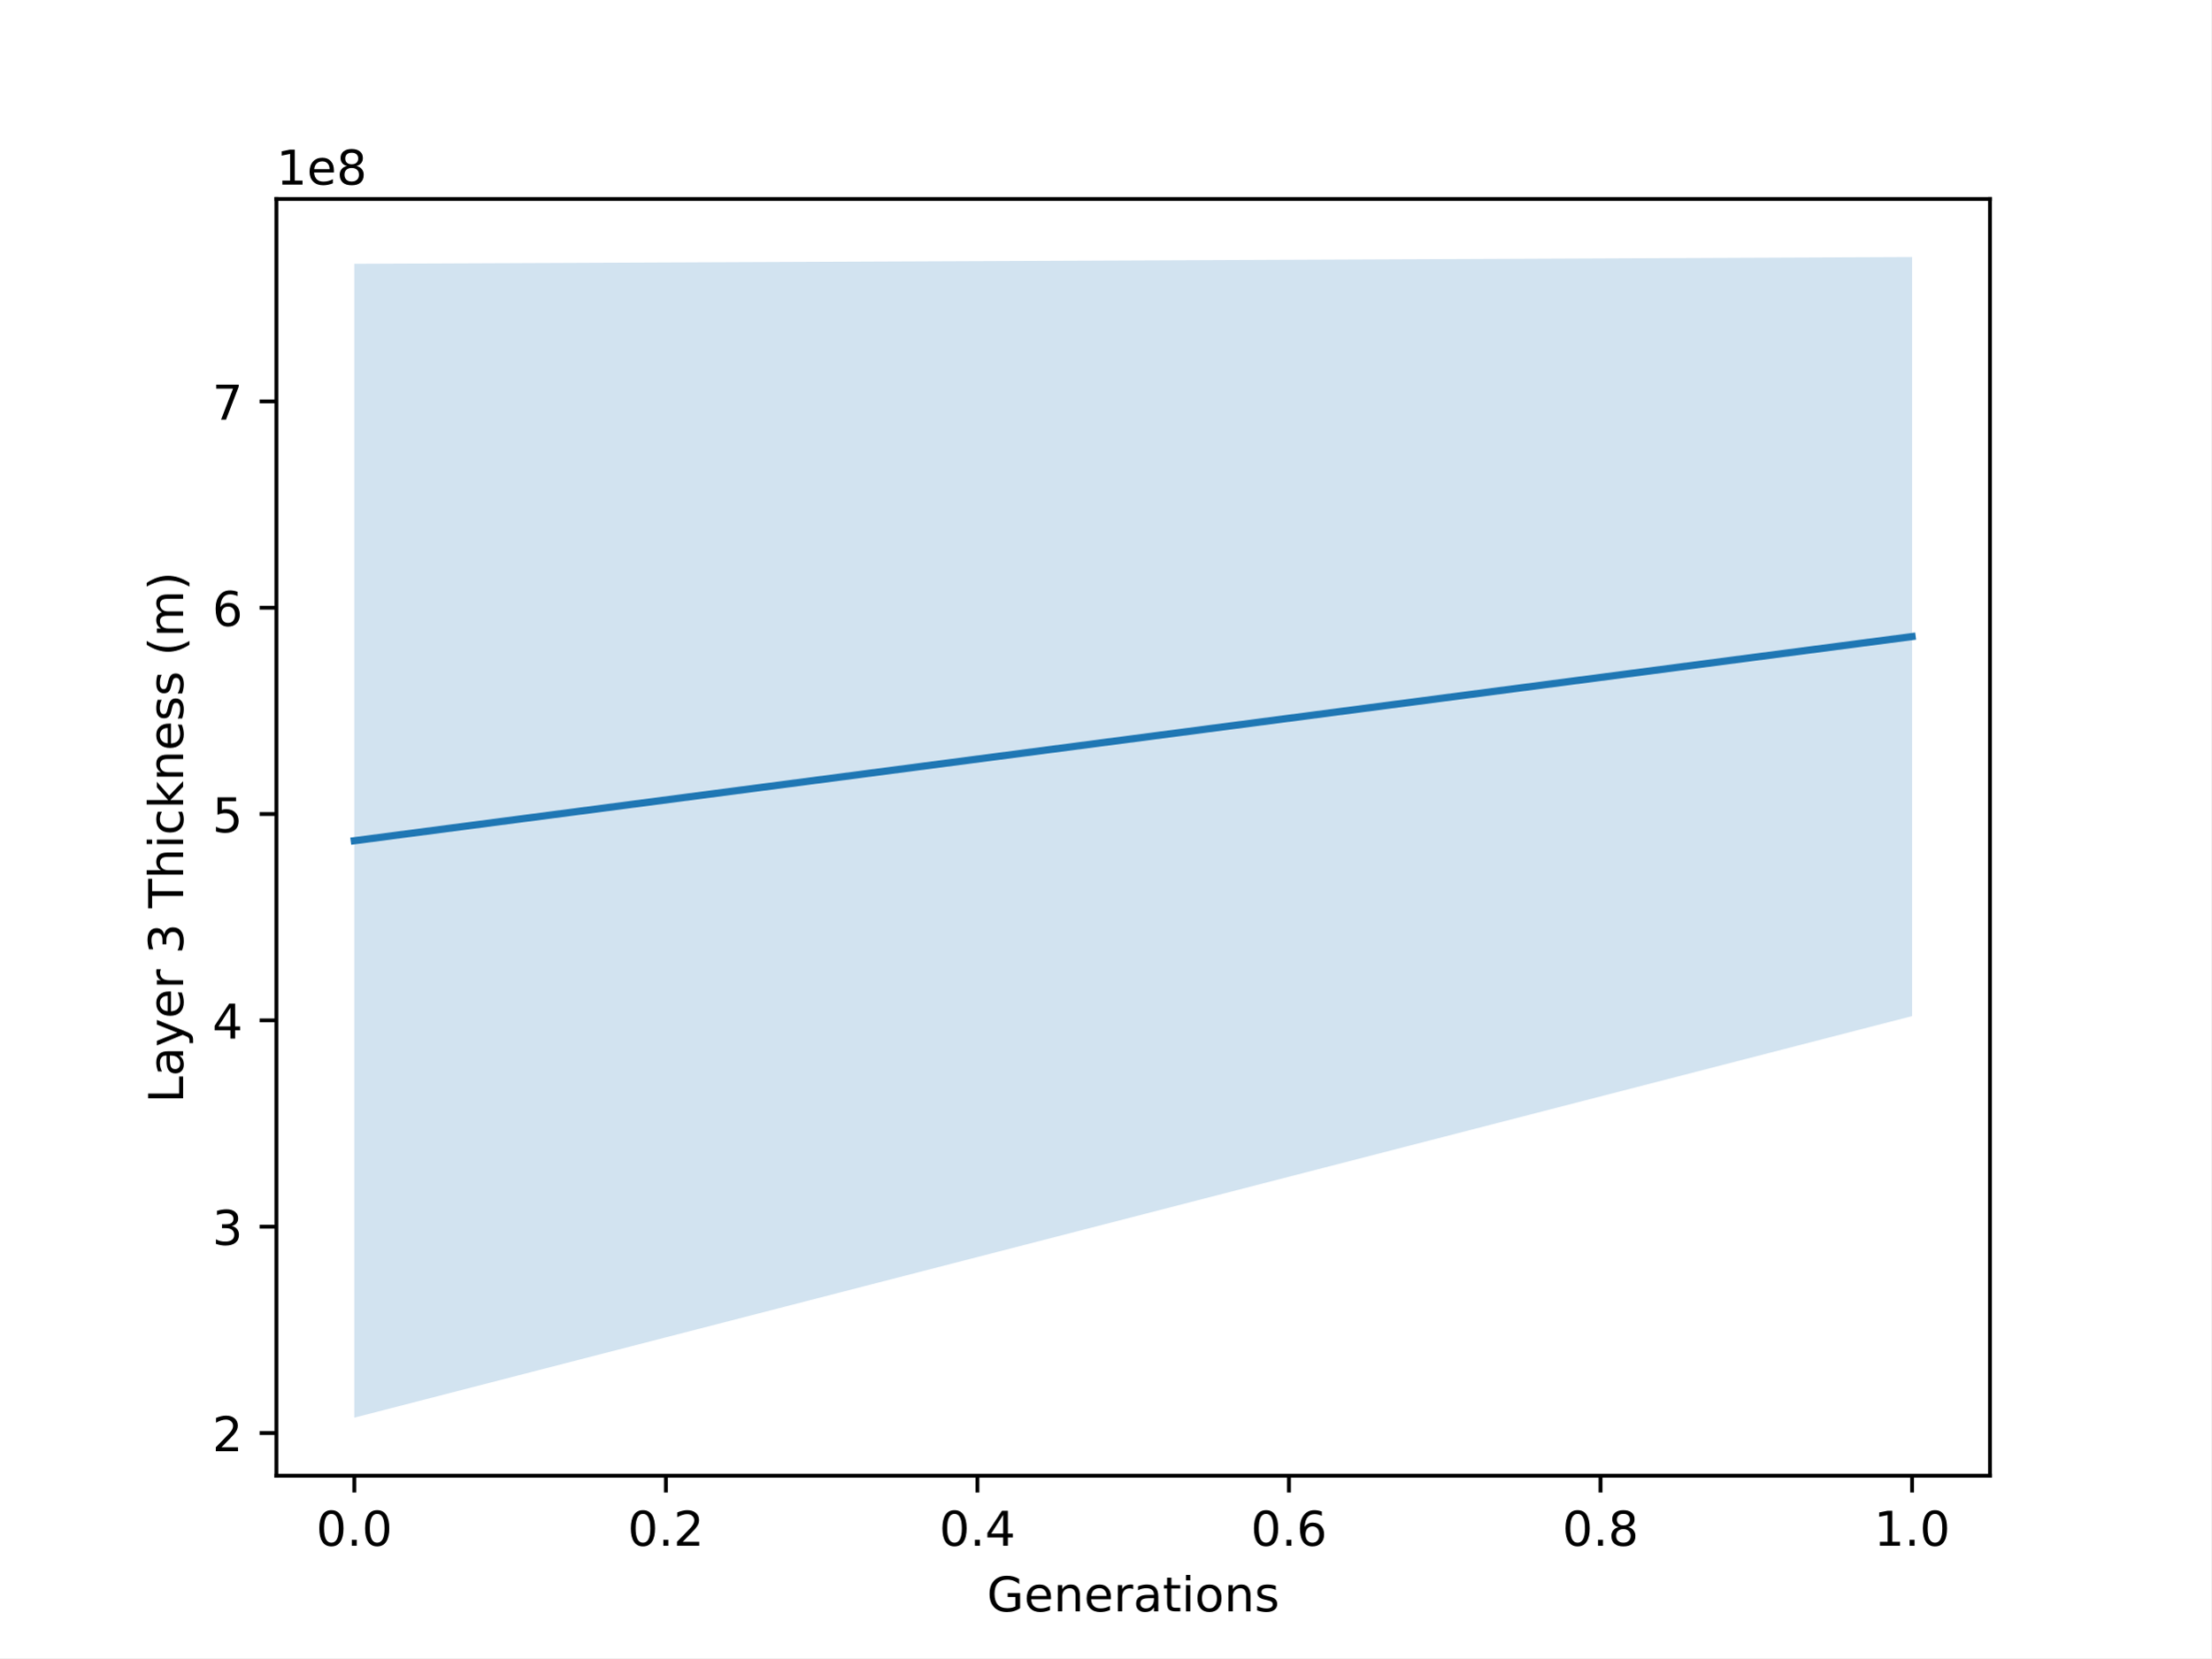
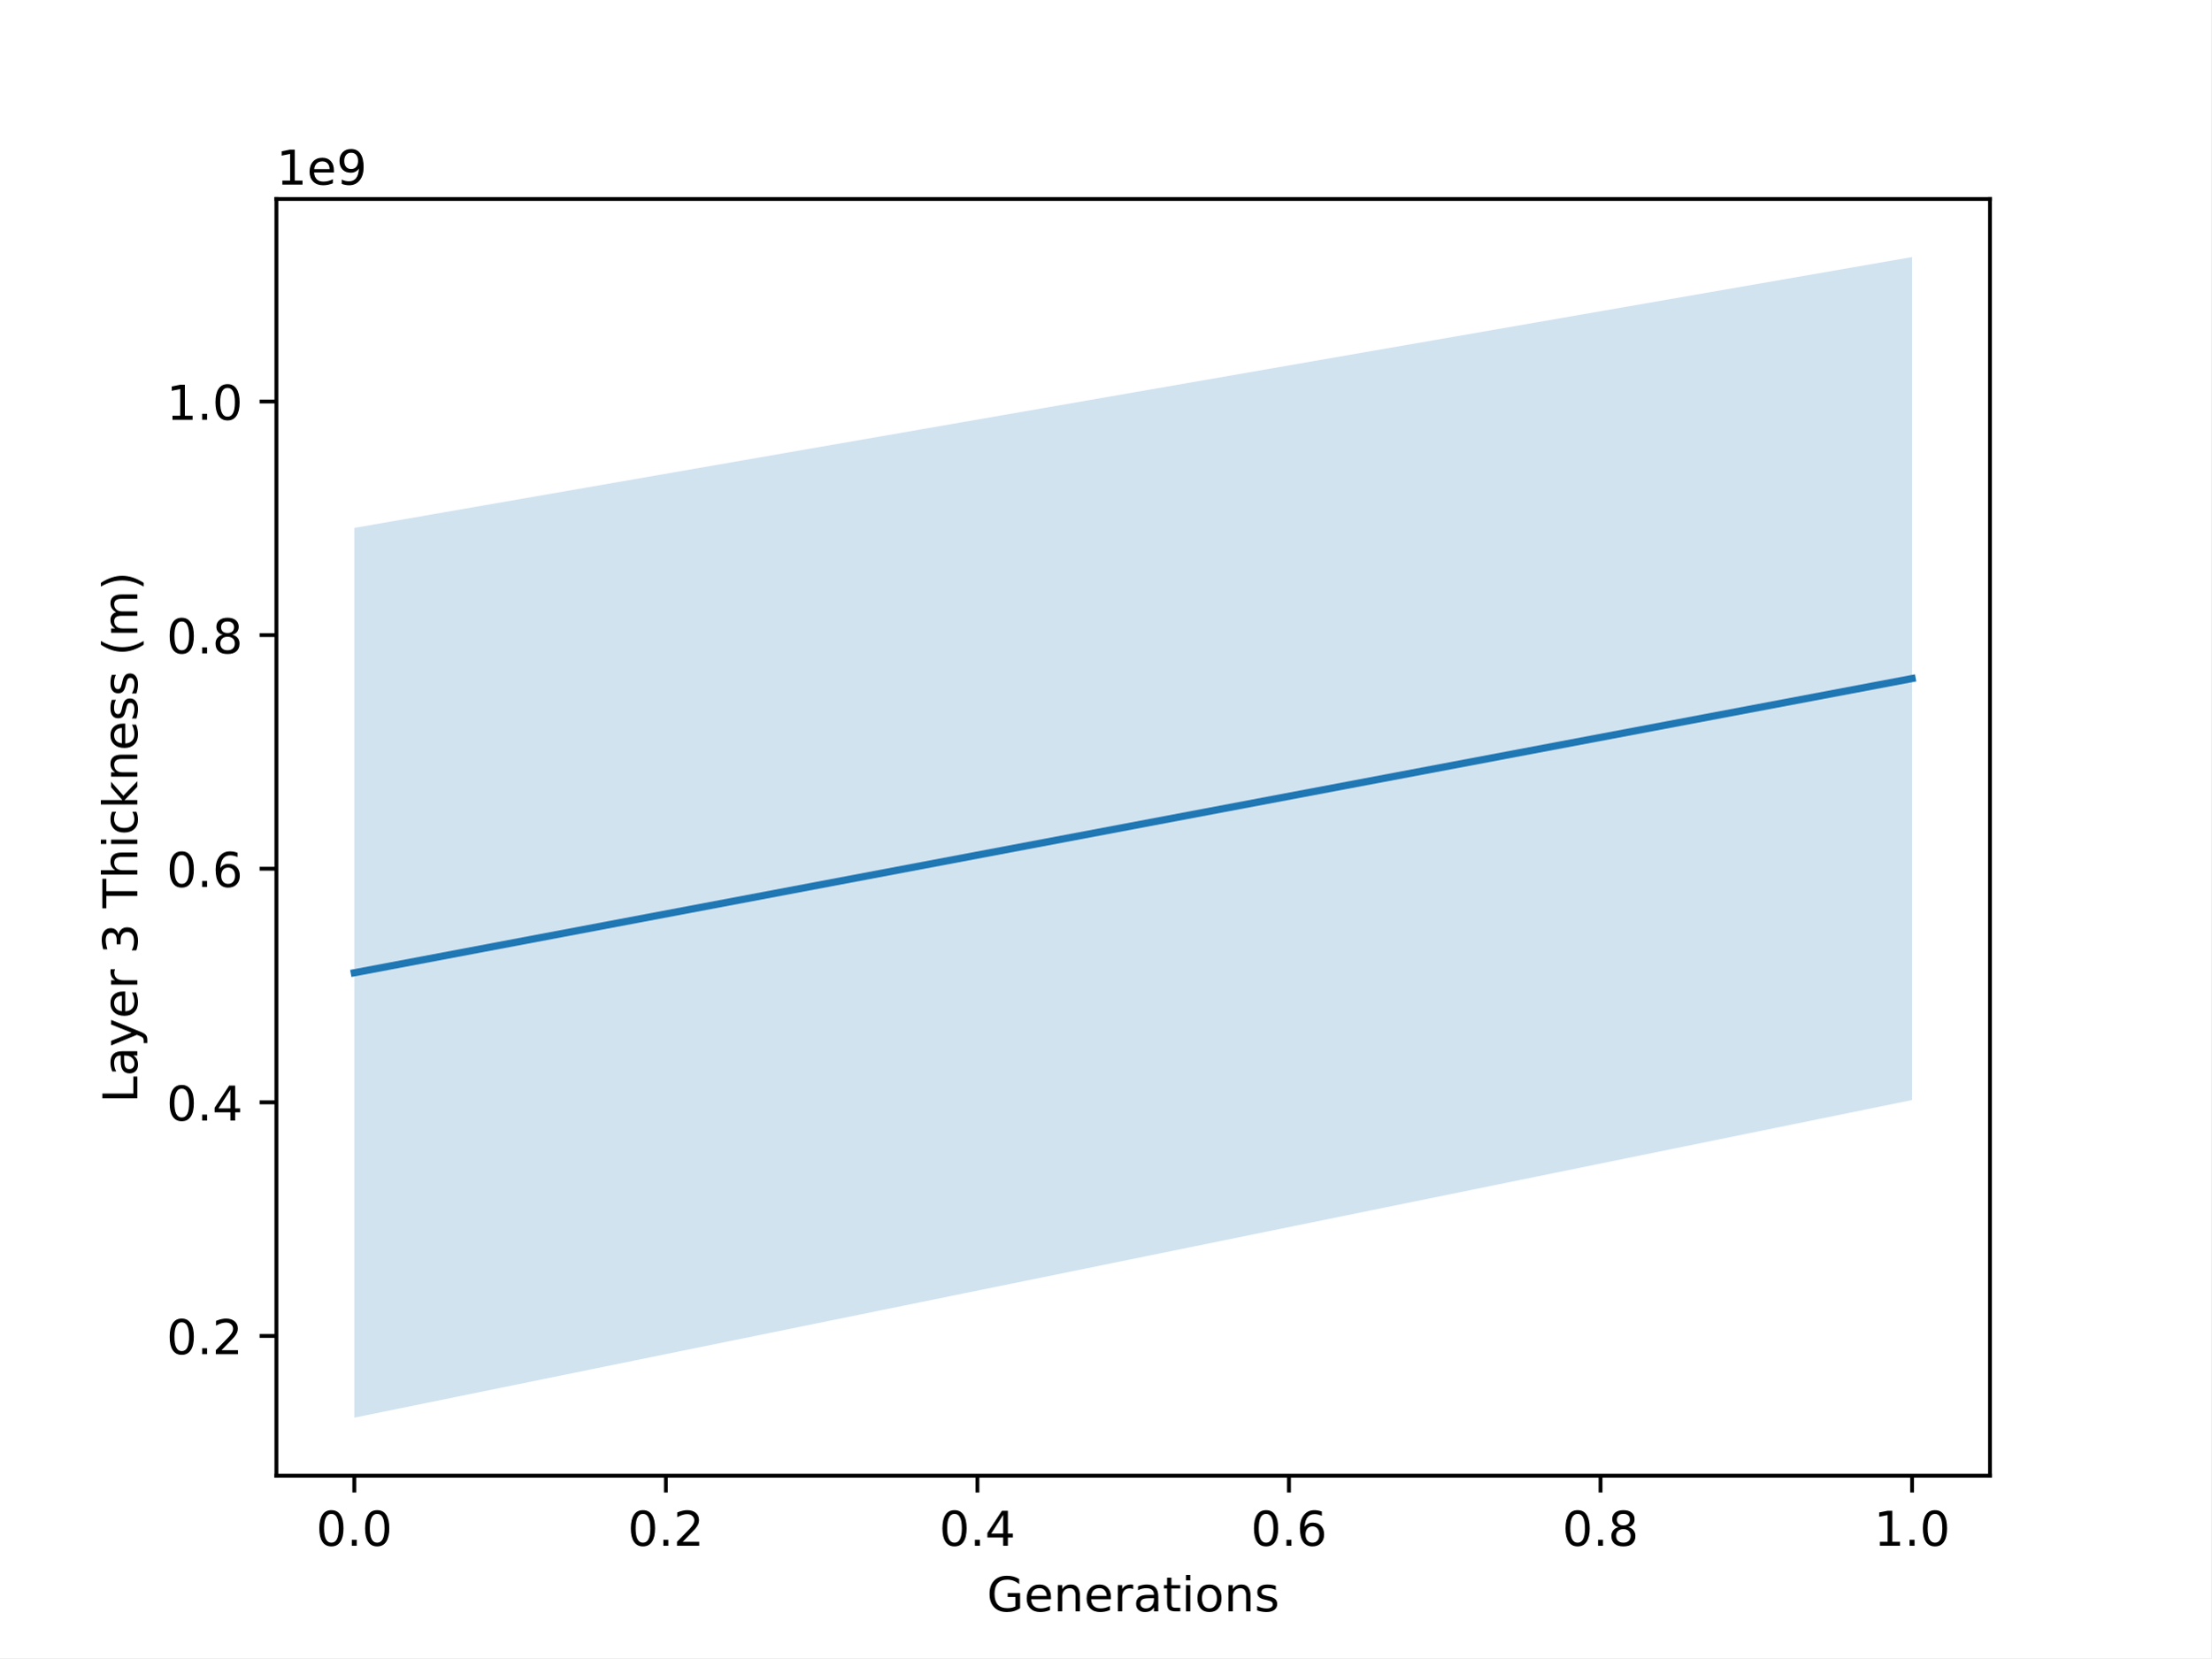
<svg xmlns="http://www.w3.org/2000/svg" xmlns:xlink="http://www.w3.org/1999/xlink" width="460.8pt" height="345.6pt" viewBox="0 0 460.8 345.6" version="1.1">
  <defs>
    <style type="text/css">*{stroke-linejoin: round; stroke-linecap: butt}</style>
  </defs>
  <g id="figure_1">
    <g id="patch_1">
      <path d="M 0 345.6  L 460.8 345.6  L 460.8 0  L 0 0  z " style="fill: #ffffff" />
    </g>
    <g id="axes_1">
      <g id="patch_2">
        <path d="M 57.6 307.584  L 414.72 307.584  L 414.72 41.472  L 57.6 41.472  z " style="fill: #ffffff" />
      </g>
      <g id="PolyCollection_1">
-         <path d="M 73.833 54.981  L 73.833 295.488  L 398.487 211.788  L 398.487 53.568  L 398.487 53.568  L 73.833 54.981  z " clip-path="url(#p0e3fd64bfc)" style="fill: #1f77b4; fill-opacity: 0.2" />
+         <path d="M 73.833 110.026  L 73.833 295.488  L 398.487 229.281  L 398.487 53.568  L 398.487 53.568  L 73.833 110.026  z " clip-path="url(#p8e844c4f66)" style="fill: #1f77b4; fill-opacity: 0.2" />
      </g>
      <g id="matplotlib.axis_1">
        <g id="xtick_1">
          <g id="line2d_1">
            <defs>
-               <path id="m9b30689466" d="M 0 0  L 0 3.5  " style="stroke: #000000; stroke-width: 0.8" />
-             </defs>
-             <g>
-               <use xlink:href="#m9b30689466" x="73.833" y="307.584" style="stroke: #000000; stroke-width: 0.8" />
+               <path id="mde8c50833a" d="M 0 0  L 0 3.5  " style="stroke: #000000; stroke-width: 0.8" />
+             </defs>
+             <g>
+               <use xlink:href="#mde8c50833a" x="73.833" y="307.584" style="stroke: #000000; stroke-width: 0.8" />
            </g>
          </g>
          <g id="text_1">
            <g transform="translate(65.88116 322.1824)scale(0.1 -0.1)">
              <defs>
                <path id="DejaVuSans-30" d="M 2034 4250  Q 1547 4250 1301 3770  Q 1056 3291 1056 2328  Q 1056 1369 1301 889  Q 1547 409 2034 409  Q 2525 409 2770 889  Q 3016 1369 3016 2328  Q 3016 3291 2770 3770  Q 2525 4250 2034 4250  z M 2034 4750  Q 2819 4750 3233 4129  Q 3647 3509 3647 2328  Q 3647 1150 3233 529  Q 2819 -91 2034 -91  Q 1250 -91 836 529  Q 422 1150 422 2328  Q 422 3509 836 4129  Q 1250 4750 2034 4750  z " transform="scale(0.015625)" />
                <path id="DejaVuSans-2e" d="M 684 794  L 1344 794  L 1344 0  L 684 0  L 684 794  z " transform="scale(0.015625)" />
              </defs>
              <use xlink:href="#DejaVuSans-30" />
              <use xlink:href="#DejaVuSans-2e" x="63.623" />
              <use xlink:href="#DejaVuSans-30" x="95.41" />
            </g>
          </g>
        </g>
        <g id="xtick_2">
          <g id="line2d_2">
            <g>
-               <use xlink:href="#m9b30689466" x="138.764" y="307.584" style="stroke: #000000; stroke-width: 0.8" />
+               <use xlink:href="#mde8c50833a" x="138.764" y="307.584" style="stroke: #000000; stroke-width: 0.8" />
            </g>
          </g>
          <g id="text_2">
            <g transform="translate(130.8121 322.1824)scale(0.1 -0.1)">
              <defs>
                <path id="DejaVuSans-32" d="M 1228 531  L 3431 531  L 3431 0  L 469 0  L 469 531  Q 828 903 1448 1529  Q 2069 2156 2228 2338  Q 2531 2678 2651 2914  Q 2772 3150 2772 3378  Q 2772 3750 2511 3984  Q 2250 4219 1831 4219  Q 1534 4219 1204 4116  Q 875 4013 500 3803  L 500 4441  Q 881 4594 1212 4672  Q 1544 4750 1819 4750  Q 2544 4750 2975 4387  Q 3406 4025 3406 3419  Q 3406 3131 3298 2873  Q 3191 2616 2906 2266  Q 2828 2175 2409 1742  Q 1991 1309 1228 531  z " transform="scale(0.015625)" />
              </defs>
              <use xlink:href="#DejaVuSans-30" />
              <use xlink:href="#DejaVuSans-2e" x="63.623" />
              <use xlink:href="#DejaVuSans-32" x="95.41" />
            </g>
          </g>
        </g>
        <g id="xtick_3">
          <g id="line2d_3">
            <g>
-               <use xlink:href="#m9b30689466" x="203.695" y="307.584" style="stroke: #000000; stroke-width: 0.8" />
+               <use xlink:href="#mde8c50833a" x="203.695" y="307.584" style="stroke: #000000; stroke-width: 0.8" />
            </g>
          </g>
          <g id="text_3">
            <g transform="translate(195.743 322.1824)scale(0.1 -0.1)">
              <defs>
                <path id="DejaVuSans-34" d="M 2419 4116  L 825 1625  L 2419 1625  L 2419 4116  z M 2253 4666  L 3047 4666  L 3047 1625  L 3713 1625  L 3713 1100  L 3047 1100  L 3047 0  L 2419 0  L 2419 1100  L 313 1100  L 313 1709  L 2253 4666  z " transform="scale(0.015625)" />
              </defs>
              <use xlink:href="#DejaVuSans-30" />
              <use xlink:href="#DejaVuSans-2e" x="63.623" />
              <use xlink:href="#DejaVuSans-34" x="95.41" />
            </g>
          </g>
        </g>
        <g id="xtick_4">
          <g id="line2d_4">
            <g>
-               <use xlink:href="#m9b30689466" x="268.625" y="307.584" style="stroke: #000000; stroke-width: 0.8" />
+               <use xlink:href="#mde8c50833a" x="268.625" y="307.584" style="stroke: #000000; stroke-width: 0.8" />
            </g>
          </g>
          <g id="text_4">
            <g transform="translate(260.6739 322.1824)scale(0.1 -0.1)">
              <defs>
                <path id="DejaVuSans-36" d="M 2113 2584  Q 1688 2584 1439 2293  Q 1191 2003 1191 1497  Q 1191 994 1439 701  Q 1688 409 2113 409  Q 2538 409 2786 701  Q 3034 994 3034 1497  Q 3034 2003 2786 2293  Q 2538 2584 2113 2584  z M 3366 4563  L 3366 3988  Q 3128 4100 2886 4159  Q 2644 4219 2406 4219  Q 1781 4219 1451 3797  Q 1122 3375 1075 2522  Q 1259 2794 1537 2939  Q 1816 3084 2150 3084  Q 2853 3084 3261 2657  Q 3669 2231 3669 1497  Q 3669 778 3244 343  Q 2819 -91 2113 -91  Q 1303 -91 875 529  Q 447 1150 447 2328  Q 447 3434 972 4092  Q 1497 4750 2381 4750  Q 2619 4750 2861 4703  Q 3103 4656 3366 4563  z " transform="scale(0.015625)" />
              </defs>
              <use xlink:href="#DejaVuSans-30" />
              <use xlink:href="#DejaVuSans-2e" x="63.623" />
              <use xlink:href="#DejaVuSans-36" x="95.41" />
            </g>
          </g>
        </g>
        <g id="xtick_5">
          <g id="line2d_5">
            <g>
-               <use xlink:href="#m9b30689466" x="333.556" y="307.584" style="stroke: #000000; stroke-width: 0.8" />
+               <use xlink:href="#mde8c50833a" x="333.556" y="307.584" style="stroke: #000000; stroke-width: 0.8" />
            </g>
          </g>
          <g id="text_5">
            <g transform="translate(325.6048 322.1824)scale(0.1 -0.1)">
              <defs>
                <path id="DejaVuSans-38" d="M 2034 2216  Q 1584 2216 1326 1975  Q 1069 1734 1069 1313  Q 1069 891 1326 650  Q 1584 409 2034 409  Q 2484 409 2743 651  Q 3003 894 3003 1313  Q 3003 1734 2745 1975  Q 2488 2216 2034 2216  z M 1403 2484  Q 997 2584 770 2862  Q 544 3141 544 3541  Q 544 4100 942 4425  Q 1341 4750 2034 4750  Q 2731 4750 3128 4425  Q 3525 4100 3525 3541  Q 3525 3141 3298 2862  Q 3072 2584 2669 2484  Q 3125 2378 3379 2068  Q 3634 1759 3634 1313  Q 3634 634 3220 271  Q 2806 -91 2034 -91  Q 1263 -91 848 271  Q 434 634 434 1313  Q 434 1759 690 2068  Q 947 2378 1403 2484  z M 1172 3481  Q 1172 3119 1398 2916  Q 1625 2713 2034 2713  Q 2441 2713 2670 2916  Q 2900 3119 2900 3481  Q 2900 3844 2670 4047  Q 2441 4250 2034 4250  Q 1625 4250 1398 4047  Q 1172 3844 1172 3481  z " transform="scale(0.015625)" />
              </defs>
              <use xlink:href="#DejaVuSans-30" />
              <use xlink:href="#DejaVuSans-2e" x="63.623" />
              <use xlink:href="#DejaVuSans-38" x="95.41" />
            </g>
          </g>
        </g>
        <g id="xtick_6">
          <g id="line2d_6">
            <g>
-               <use xlink:href="#m9b30689466" x="398.487" y="307.584" style="stroke: #000000; stroke-width: 0.8" />
+               <use xlink:href="#mde8c50833a" x="398.487" y="307.584" style="stroke: #000000; stroke-width: 0.8" />
            </g>
          </g>
          <g id="text_6">
            <g transform="translate(390.5357 322.1824)scale(0.1 -0.1)">
              <defs>
                <path id="DejaVuSans-31" d="M 794 531  L 1825 531  L 1825 4091  L 703 3866  L 703 4441  L 1819 4666  L 2450 4666  L 2450 531  L 3481 531  L 3481 0  L 794 0  L 794 531  z " transform="scale(0.015625)" />
              </defs>
              <use xlink:href="#DejaVuSans-31" />
              <use xlink:href="#DejaVuSans-2e" x="63.623" />
              <use xlink:href="#DejaVuSans-30" x="95.41" />
            </g>
          </g>
        </g>
        <g id="text_7">
          <g transform="translate(205.6623 335.8606)scale(0.1 -0.1)">
            <defs>
              <path id="DejaVuSans-47" d="M 3809 666  L 3809 1919  L 2778 1919  L 2778 2438  L 4434 2438  L 4434 434  Q 4069 175 3628 42  Q 3188 -91 2688 -91  Q 1594 -91 976 548  Q 359 1188 359 2328  Q 359 3472 976 4111  Q 1594 4750 2688 4750  Q 3144 4750 3555 4637  Q 3966 4525 4313 4306  L 4313 3634  Q 3963 3931 3569 4081  Q 3175 4231 2741 4231  Q 1884 4231 1454 3753  Q 1025 3275 1025 2328  Q 1025 1384 1454 906  Q 1884 428 2741 428  Q 3075 428 3337 486  Q 3600 544 3809 666  z " transform="scale(0.015625)" />
              <path id="DejaVuSans-65" d="M 3597 1894  L 3597 1613  L 953 1613  Q 991 1019 1311 708  Q 1631 397 2203 397  Q 2534 397 2845 478  Q 3156 559 3463 722  L 3463 178  Q 3153 47 2828 -22  Q 2503 -91 2169 -91  Q 1331 -91 842 396  Q 353 884 353 1716  Q 353 2575 817 3079  Q 1281 3584 2069 3584  Q 2775 3584 3186 3129  Q 3597 2675 3597 1894  z M 3022 2063  Q 3016 2534 2758 2815  Q 2500 3097 2075 3097  Q 1594 3097 1305 2825  Q 1016 2553 972 2059  L 3022 2063  z " transform="scale(0.015625)" />
              <path id="DejaVuSans-6e" d="M 3513 2113  L 3513 0  L 2938 0  L 2938 2094  Q 2938 2591 2744 2837  Q 2550 3084 2163 3084  Q 1697 3084 1428 2787  Q 1159 2491 1159 1978  L 1159 0  L 581 0  L 581 3500  L 1159 3500  L 1159 2956  Q 1366 3272 1645 3428  Q 1925 3584 2291 3584  Q 2894 3584 3203 3211  Q 3513 2838 3513 2113  z " transform="scale(0.015625)" />
              <path id="DejaVuSans-72" d="M 2631 2963  Q 2534 3019 2420 3045  Q 2306 3072 2169 3072  Q 1681 3072 1420 2755  Q 1159 2438 1159 1844  L 1159 0  L 581 0  L 581 3500  L 1159 3500  L 1159 2956  Q 1341 3275 1631 3429  Q 1922 3584 2338 3584  Q 2397 3584 2469 3576  Q 2541 3569 2628 3553  L 2631 2963  z " transform="scale(0.015625)" />
              <path id="DejaVuSans-61" d="M 2194 1759  Q 1497 1759 1228 1600  Q 959 1441 959 1056  Q 959 750 1161 570  Q 1363 391 1709 391  Q 2188 391 2477 730  Q 2766 1069 2766 1631  L 2766 1759  L 2194 1759  z M 3341 1997  L 3341 0  L 2766 0  L 2766 531  Q 2569 213 2275 61  Q 1981 -91 1556 -91  Q 1019 -91 701 211  Q 384 513 384 1019  Q 384 1609 779 1909  Q 1175 2209 1959 2209  L 2766 2209  L 2766 2266  Q 2766 2663 2505 2880  Q 2244 3097 1772 3097  Q 1472 3097 1187 3025  Q 903 2953 641 2809  L 641 3341  Q 956 3463 1253 3523  Q 1550 3584 1831 3584  Q 2591 3584 2966 3190  Q 3341 2797 3341 1997  z " transform="scale(0.015625)" />
              <path id="DejaVuSans-74" d="M 1172 4494  L 1172 3500  L 2356 3500  L 2356 3053  L 1172 3053  L 1172 1153  Q 1172 725 1289 603  Q 1406 481 1766 481  L 2356 481  L 2356 0  L 1766 0  Q 1100 0 847 248  Q 594 497 594 1153  L 594 3053  L 172 3053  L 172 3500  L 594 3500  L 594 4494  L 1172 4494  z " transform="scale(0.015625)" />
              <path id="DejaVuSans-69" d="M 603 3500  L 1178 3500  L 1178 0  L 603 0  L 603 3500  z M 603 4863  L 1178 4863  L 1178 4134  L 603 4134  L 603 4863  z " transform="scale(0.015625)" />
              <path id="DejaVuSans-6f" d="M 1959 3097  Q 1497 3097 1228 2736  Q 959 2375 959 1747  Q 959 1119 1226 758  Q 1494 397 1959 397  Q 2419 397 2687 759  Q 2956 1122 2956 1747  Q 2956 2369 2687 2733  Q 2419 3097 1959 3097  z M 1959 3584  Q 2709 3584 3137 3096  Q 3566 2609 3566 1747  Q 3566 888 3137 398  Q 2709 -91 1959 -91  Q 1206 -91 779 398  Q 353 888 353 1747  Q 353 2609 779 3096  Q 1206 3584 1959 3584  z " transform="scale(0.015625)" />
              <path id="DejaVuSans-73" d="M 2834 3397  L 2834 2853  Q 2591 2978 2328 3040  Q 2066 3103 1784 3103  Q 1356 3103 1142 2972  Q 928 2841 928 2578  Q 928 2378 1081 2264  Q 1234 2150 1697 2047  L 1894 2003  Q 2506 1872 2764 1633  Q 3022 1394 3022 966  Q 3022 478 2636 193  Q 2250 -91 1575 -91  Q 1294 -91 989 -36  Q 684 19 347 128  L 347 722  Q 666 556 975 473  Q 1284 391 1588 391  Q 1994 391 2212 530  Q 2431 669 2431 922  Q 2431 1156 2273 1281  Q 2116 1406 1581 1522  L 1381 1569  Q 847 1681 609 1914  Q 372 2147 372 2553  Q 372 3047 722 3315  Q 1072 3584 1716 3584  Q 2034 3584 2315 3537  Q 2597 3491 2834 3397  z " transform="scale(0.015625)" />
            </defs>
            <use xlink:href="#DejaVuSans-47" />
            <use xlink:href="#DejaVuSans-65" x="77.49" />
            <use xlink:href="#DejaVuSans-6e" x="139.014" />
            <use xlink:href="#DejaVuSans-65" x="202.393" />
            <use xlink:href="#DejaVuSans-72" x="263.916" />
            <use xlink:href="#DejaVuSans-61" x="305.029" />
            <use xlink:href="#DejaVuSans-74" x="366.309" />
            <use xlink:href="#DejaVuSans-69" x="405.518" />
            <use xlink:href="#DejaVuSans-6f" x="433.301" />
            <use xlink:href="#DejaVuSans-6e" x="494.482" />
            <use xlink:href="#DejaVuSans-73" x="557.861" />
          </g>
        </g>
      </g>
      <g id="matplotlib.axis_2">
        <g id="ytick_1">
          <g id="line2d_7">
            <defs>
-               <path id="mdfd038a566" d="M 0 0  L -3.5 0  " style="stroke: #000000; stroke-width: 0.8" />
-             </defs>
-             <g>
-               <use xlink:href="#mdfd038a566" x="57.6" y="298.686" style="stroke: #000000; stroke-width: 0.8" />
+               <path id="m051715f874" d="M 0 0  L -3.5 0  " style="stroke: #000000; stroke-width: 0.8" />
+             </defs>
+             <g>
+               <use xlink:href="#m051715f874" x="57.6" y="278.452" style="stroke: #000000; stroke-width: 0.8" />
            </g>
          </g>
          <g id="text_8">
-             <g transform="translate(44.2375 302.4852)scale(0.1 -0.1)">
-               <use xlink:href="#DejaVuSans-32" />
+             <g transform="translate(34.69687 282.2515)scale(0.1 -0.1)">
+               <use xlink:href="#DejaVuSans-30" />
+               <use xlink:href="#DejaVuSans-2e" x="63.623" />
+               <use xlink:href="#DejaVuSans-32" x="95.41" />
            </g>
          </g>
        </g>
        <g id="ytick_2">
          <g id="line2d_8">
            <g>
-               <use xlink:href="#mdfd038a566" x="57.6" y="255.681" style="stroke: #000000; stroke-width: 0.8" />
+               <use xlink:href="#m051715f874" x="57.6" y="229.761" style="stroke: #000000; stroke-width: 0.8" />
            </g>
          </g>
          <g id="text_9">
-             <g transform="translate(44.2375 259.4802)scale(0.1 -0.1)">
-               <defs>
-                 <path id="DejaVuSans-33" d="M 2597 2516  Q 3050 2419 3304 2112  Q 3559 1806 3559 1356  Q 3559 666 3084 287  Q 2609 -91 1734 -91  Q 1441 -91 1130 -33  Q 819 25 488 141  L 488 750  Q 750 597 1062 519  Q 1375 441 1716 441  Q 2309 441 2620 675  Q 2931 909 2931 1356  Q 2931 1769 2642 2001  Q 2353 2234 1838 2234  L 1294 2234  L 1294 2753  L 1863 2753  Q 2328 2753 2575 2939  Q 2822 3125 2822 3475  Q 2822 3834 2567 4026  Q 2313 4219 1838 4219  Q 1578 4219 1281 4162  Q 984 4106 628 3988  L 628 4550  Q 988 4650 1302 4700  Q 1616 4750 1894 4750  Q 2613 4750 3031 4423  Q 3450 4097 3450 3541  Q 3450 3153 3228 2886  Q 3006 2619 2597 2516  z " transform="scale(0.015625)" />
-               </defs>
-               <use xlink:href="#DejaVuSans-33" />
+             <g transform="translate(34.69687 233.5598)scale(0.1 -0.1)">
+               <use xlink:href="#DejaVuSans-30" />
+               <use xlink:href="#DejaVuSans-2e" x="63.623" />
+               <use xlink:href="#DejaVuSans-34" x="95.41" />
            </g>
          </g>
        </g>
        <g id="ytick_3">
          <g id="line2d_9">
            <g>
-               <use xlink:href="#mdfd038a566" x="57.6" y="212.676" style="stroke: #000000; stroke-width: 0.8" />
+               <use xlink:href="#m051715f874" x="57.6" y="181.069" style="stroke: #000000; stroke-width: 0.8" />
            </g>
          </g>
          <g id="text_10">
-             <g transform="translate(44.2375 216.4752)scale(0.1 -0.1)">
-               <use xlink:href="#DejaVuSans-34" />
+             <g transform="translate(34.69687 184.8681)scale(0.1 -0.1)">
+               <use xlink:href="#DejaVuSans-30" />
+               <use xlink:href="#DejaVuSans-2e" x="63.623" />
+               <use xlink:href="#DejaVuSans-36" x="95.41" />
            </g>
          </g>
        </g>
        <g id="ytick_4">
          <g id="line2d_10">
            <g>
-               <use xlink:href="#mdfd038a566" x="57.6" y="169.671" style="stroke: #000000; stroke-width: 0.8" />
+               <use xlink:href="#m051715f874" x="57.6" y="132.377" style="stroke: #000000; stroke-width: 0.8" />
            </g>
          </g>
          <g id="text_11">
-             <g transform="translate(44.2375 173.4702)scale(0.1 -0.1)">
-               <defs>
-                 <path id="DejaVuSans-35" d="M 691 4666  L 3169 4666  L 3169 4134  L 1269 4134  L 1269 2991  Q 1406 3038 1543 3061  Q 1681 3084 1819 3084  Q 2600 3084 3056 2656  Q 3513 2228 3513 1497  Q 3513 744 3044 326  Q 2575 -91 1722 -91  Q 1428 -91 1123 -41  Q 819 9 494 109  L 494 744  Q 775 591 1075 516  Q 1375 441 1709 441  Q 2250 441 2565 725  Q 2881 1009 2881 1497  Q 2881 1984 2565 2268  Q 2250 2553 1709 2553  Q 1456 2553 1204 2497  Q 953 2441 691 2322  L 691 4666  z " transform="scale(0.015625)" />
-               </defs>
-               <use xlink:href="#DejaVuSans-35" />
+             <g transform="translate(34.69687 136.1764)scale(0.1 -0.1)">
+               <use xlink:href="#DejaVuSans-30" />
+               <use xlink:href="#DejaVuSans-2e" x="63.623" />
+               <use xlink:href="#DejaVuSans-38" x="95.41" />
            </g>
          </g>
        </g>
        <g id="ytick_5">
          <g id="line2d_11">
            <g>
-               <use xlink:href="#mdfd038a566" x="57.6" y="126.666" style="stroke: #000000; stroke-width: 0.8" />
+               <use xlink:href="#m051715f874" x="57.6" y="83.686" style="stroke: #000000; stroke-width: 0.8" />
            </g>
          </g>
          <g id="text_12">
-             <g transform="translate(44.2375 130.4652)scale(0.1 -0.1)">
-               <use xlink:href="#DejaVuSans-36" />
-             </g>
-           </g>
-         </g>
-         <g id="ytick_6">
-           <g id="line2d_12">
-             <g>
-               <use xlink:href="#mdfd038a566" x="57.6" y="83.661" style="stroke: #000000; stroke-width: 0.8" />
-             </g>
-           </g>
-           <g id="text_13">
-             <g transform="translate(44.2375 87.46015)scale(0.1 -0.1)">
-               <defs>
-                 <path id="DejaVuSans-37" d="M 525 4666  L 3525 4666  L 3525 4397  L 1831 0  L 1172 0  L 2766 4134  L 525 4134  L 525 4666  z " transform="scale(0.015625)" />
-               </defs>
-               <use xlink:href="#DejaVuSans-37" />
-             </g>
-           </g>
-         </g>
-         <g id="text_14">
-           <g transform="translate(38.15781 229.9007)rotate(-90)scale(0.1 -0.1)">
+             <g transform="translate(34.69687 87.48475)scale(0.1 -0.1)">
+               <use xlink:href="#DejaVuSans-31" />
+               <use xlink:href="#DejaVuSans-2e" x="63.623" />
+               <use xlink:href="#DejaVuSans-30" x="95.41" />
+             </g>
+           </g>
+         </g>
+         <g id="text_13">
+           <g transform="translate(28.61719 229.9007)rotate(-90)scale(0.1 -0.1)">
            <defs>
              <path id="DejaVuSans-4c" d="M 628 4666  L 1259 4666  L 1259 531  L 3531 531  L 3531 0  L 628 0  L 628 4666  z " transform="scale(0.015625)" />
              <path id="DejaVuSans-79" d="M 2059 -325  Q 1816 -950 1584 -1140  Q 1353 -1331 966 -1331  L 506 -1331  L 506 -850  L 844 -850  Q 1081 -850 1212 -737  Q 1344 -625 1503 -206  L 1606 56  L 191 3500  L 800 3500  L 1894 763  L 2988 3500  L 3597 3500  L 2059 -325  z " transform="scale(0.015625)" />
              <path id="DejaVuSans-20" transform="scale(0.015625)" />
+               <path id="DejaVuSans-33" d="M 2597 2516  Q 3050 2419 3304 2112  Q 3559 1806 3559 1356  Q 3559 666 3084 287  Q 2609 -91 1734 -91  Q 1441 -91 1130 -33  Q 819 25 488 141  L 488 750  Q 750 597 1062 519  Q 1375 441 1716 441  Q 2309 441 2620 675  Q 2931 909 2931 1356  Q 2931 1769 2642 2001  Q 2353 2234 1838 2234  L 1294 2234  L 1294 2753  L 1863 2753  Q 2328 2753 2575 2939  Q 2822 3125 2822 3475  Q 2822 3834 2567 4026  Q 2313 4219 1838 4219  Q 1578 4219 1281 4162  Q 984 4106 628 3988  L 628 4550  Q 988 4650 1302 4700  Q 1616 4750 1894 4750  Q 2613 4750 3031 4423  Q 3450 4097 3450 3541  Q 3450 3153 3228 2886  Q 3006 2619 2597 2516  z " transform="scale(0.015625)" />
              <path id="DejaVuSans-54" d="M -19 4666  L 3928 4666  L 3928 4134  L 2272 4134  L 2272 0  L 1638 0  L 1638 4134  L -19 4134  L -19 4666  z " transform="scale(0.015625)" />
              <path id="DejaVuSans-68" d="M 3513 2113  L 3513 0  L 2938 0  L 2938 2094  Q 2938 2591 2744 2837  Q 2550 3084 2163 3084  Q 1697 3084 1428 2787  Q 1159 2491 1159 1978  L 1159 0  L 581 0  L 581 4863  L 1159 4863  L 1159 2956  Q 1366 3272 1645 3428  Q 1925 3584 2291 3584  Q 2894 3584 3203 3211  Q 3513 2838 3513 2113  z " transform="scale(0.015625)" />
              <path id="DejaVuSans-63" d="M 3122 3366  L 3122 2828  Q 2878 2963 2633 3030  Q 2388 3097 2138 3097  Q 1578 3097 1268 2742  Q 959 2388 959 1747  Q 959 1106 1268 751  Q 1578 397 2138 397  Q 2388 397 2633 464  Q 2878 531 3122 666  L 3122 134  Q 2881 22 2623 -34  Q 2366 -91 2075 -91  Q 1284 -91 818 406  Q 353 903 353 1747  Q 353 2603 823 3093  Q 1294 3584 2113 3584  Q 2378 3584 2631 3529  Q 2884 3475 3122 3366  z " transform="scale(0.015625)" />
              <path id="DejaVuSans-6b" d="M 581 4863  L 1159 4863  L 1159 1991  L 2875 3500  L 3609 3500  L 1753 1863  L 3688 0  L 2938 0  L 1159 1709  L 1159 0  L 581 0  L 581 4863  z " transform="scale(0.015625)" />
              <path id="DejaVuSans-28" d="M 1984 4856  Q 1566 4138 1362 3434  Q 1159 2731 1159 2009  Q 1159 1288 1364 580  Q 1569 -128 1984 -844  L 1484 -844  Q 1016 -109 783 600  Q 550 1309 550 2009  Q 550 2706 781 3412  Q 1013 4119 1484 4856  L 1984 4856  z " transform="scale(0.015625)" />
              <path id="DejaVuSans-6d" d="M 3328 2828  Q 3544 3216 3844 3400  Q 4144 3584 4550 3584  Q 5097 3584 5394 3201  Q 5691 2819 5691 2113  L 5691 0  L 5113 0  L 5113 2094  Q 5113 2597 4934 2840  Q 4756 3084 4391 3084  Q 3944 3084 3684 2787  Q 3425 2491 3425 1978  L 3425 0  L 2847 0  L 2847 2094  Q 2847 2600 2669 2842  Q 2491 3084 2119 3084  Q 1678 3084 1418 2786  Q 1159 2488 1159 1978  L 1159 0  L 581 0  L 581 3500  L 1159 3500  L 1159 2956  Q 1356 3278 1631 3431  Q 1906 3584 2284 3584  Q 2666 3584 2933 3390  Q 3200 3197 3328 2828  z " transform="scale(0.015625)" />
              <path id="DejaVuSans-29" d="M 513 4856  L 1013 4856  Q 1481 4119 1714 3412  Q 1947 2706 1947 2009  Q 1947 1309 1714 600  Q 1481 -109 1013 -844  L 513 -844  Q 928 -128 1133 580  Q 1338 1288 1338 2009  Q 1338 2731 1133 3434  Q 928 4138 513 4856  z " transform="scale(0.015625)" />
            </defs>
            <use xlink:href="#DejaVuSans-4c" />
            <use xlink:href="#DejaVuSans-61" x="55.713" />
            <use xlink:href="#DejaVuSans-79" x="116.992" />
            <use xlink:href="#DejaVuSans-65" x="176.172" />
            <use xlink:href="#DejaVuSans-72" x="237.695" />
            <use xlink:href="#DejaVuSans-20" x="278.809" />
            <use xlink:href="#DejaVuSans-33" x="310.596" />
            <use xlink:href="#DejaVuSans-20" x="374.219" />
            <use xlink:href="#DejaVuSans-54" x="406.006" />
            <use xlink:href="#DejaVuSans-68" x="467.09" />
            <use xlink:href="#DejaVuSans-69" x="530.469" />
            <use xlink:href="#DejaVuSans-63" x="558.252" />
            <use xlink:href="#DejaVuSans-6b" x="613.232" />
            <use xlink:href="#DejaVuSans-6e" x="671.143" />
            <use xlink:href="#DejaVuSans-65" x="734.521" />
            <use xlink:href="#DejaVuSans-73" x="796.045" />
            <use xlink:href="#DejaVuSans-73" x="848.145" />
            <use xlink:href="#DejaVuSans-20" x="900.244" />
            <use xlink:href="#DejaVuSans-28" x="932.031" />
            <use xlink:href="#DejaVuSans-6d" x="971.045" />
            <use xlink:href="#DejaVuSans-29" x="1068.457" />
          </g>
        </g>
-         <g id="text_15">
+         <g id="text_14">
          <g transform="translate(57.6 38.472)scale(0.1 -0.1)">
+             <defs>
+               <path id="DejaVuSans-39" d="M 703 97  L 703 672  Q 941 559 1184 500  Q 1428 441 1663 441  Q 2288 441 2617 861  Q 2947 1281 2994 2138  Q 2813 1869 2534 1725  Q 2256 1581 1919 1581  Q 1219 1581 811 2004  Q 403 2428 403 3163  Q 403 3881 828 4315  Q 1253 4750 1959 4750  Q 2769 4750 3195 4129  Q 3622 3509 3622 2328  Q 3622 1225 3098 567  Q 2575 -91 1691 -91  Q 1453 -91 1209 -44  Q 966 3 703 97  z M 1959 2075  Q 2384 2075 2632 2365  Q 2881 2656 2881 3163  Q 2881 3666 2632 3958  Q 2384 4250 1959 4250  Q 1534 4250 1286 3958  Q 1038 3666 1038 3163  Q 1038 2656 1286 2365  Q 1534 2075 1959 2075  z " transform="scale(0.015625)" />
+             </defs>
            <use xlink:href="#DejaVuSans-31" />
            <use xlink:href="#DejaVuSans-65" x="63.623" />
-             <use xlink:href="#DejaVuSans-38" x="125.146" />
-           </g>
-         </g>
-       </g>
-       <g id="line2d_13">
-         <path d="M 73.833 175.234  L 398.487 132.678  " clip-path="url(#p0e3fd64bfc)" style="fill: none; stroke: #1f77b4; stroke-width: 1.5; stroke-linecap: square" />
+             <use xlink:href="#DejaVuSans-39" x="125.146" />
+           </g>
+         </g>
+       </g>
+       <g id="line2d_12">
+         <path d="M 73.833 202.757  L 398.487 141.425  " clip-path="url(#p8e844c4f66)" style="fill: none; stroke: #1f77b4; stroke-width: 1.5; stroke-linecap: square" />
      </g>
      <g id="patch_3">
        <path d="M 57.6 307.584  L 57.6 41.472  " style="fill: none; stroke: #000000; stroke-width: 0.8; stroke-linejoin: miter; stroke-linecap: square" />
      </g>
      <g id="patch_4">
        <path d="M 414.72 307.584  L 414.72 41.472  " style="fill: none; stroke: #000000; stroke-width: 0.8; stroke-linejoin: miter; stroke-linecap: square" />
      </g>
      <g id="patch_5">
        <path d="M 57.6 307.584  L 414.72 307.584  " style="fill: none; stroke: #000000; stroke-width: 0.8; stroke-linejoin: miter; stroke-linecap: square" />
      </g>
      <g id="patch_6">
        <path d="M 57.6 41.472  L 414.72 41.472  " style="fill: none; stroke: #000000; stroke-width: 0.8; stroke-linejoin: miter; stroke-linecap: square" />
      </g>
    </g>
  </g>
  <defs>
-     <clipPath id="p0e3fd64bfc">
+     <clipPath id="p8e844c4f66">
      <rect x="57.6" y="41.472" width="357.12" height="266.112" />
    </clipPath>
  </defs>
</svg>
